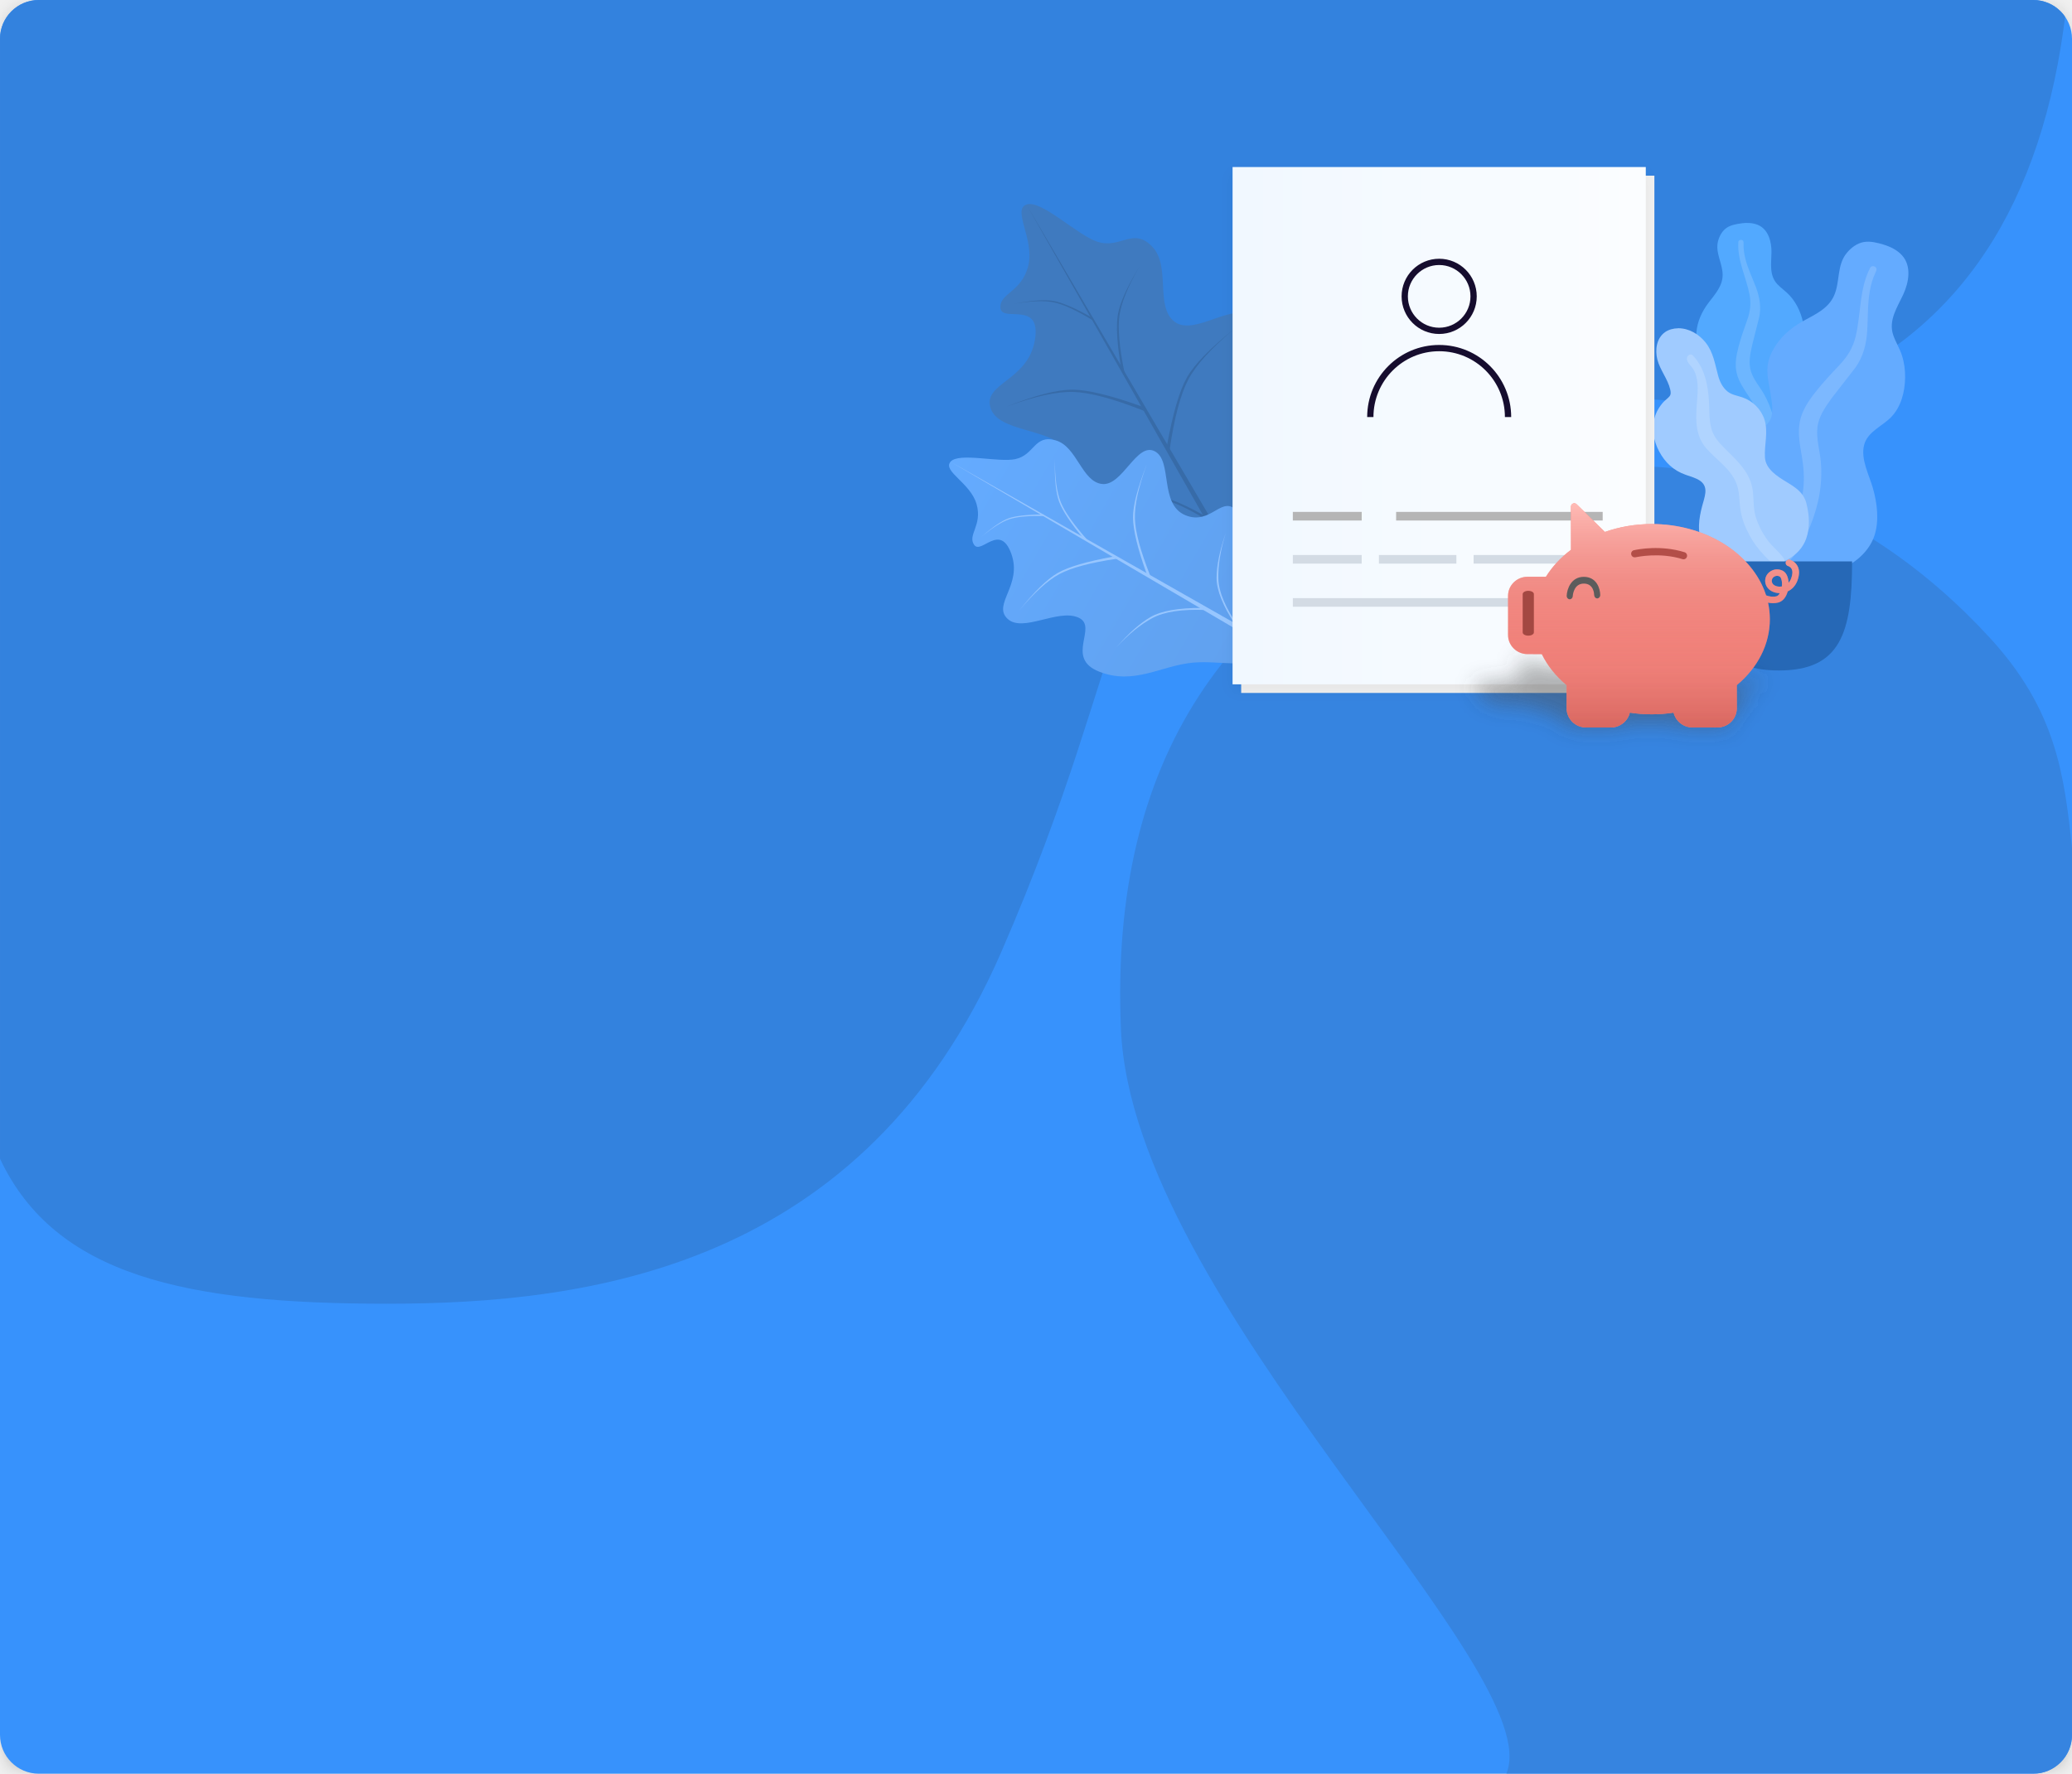
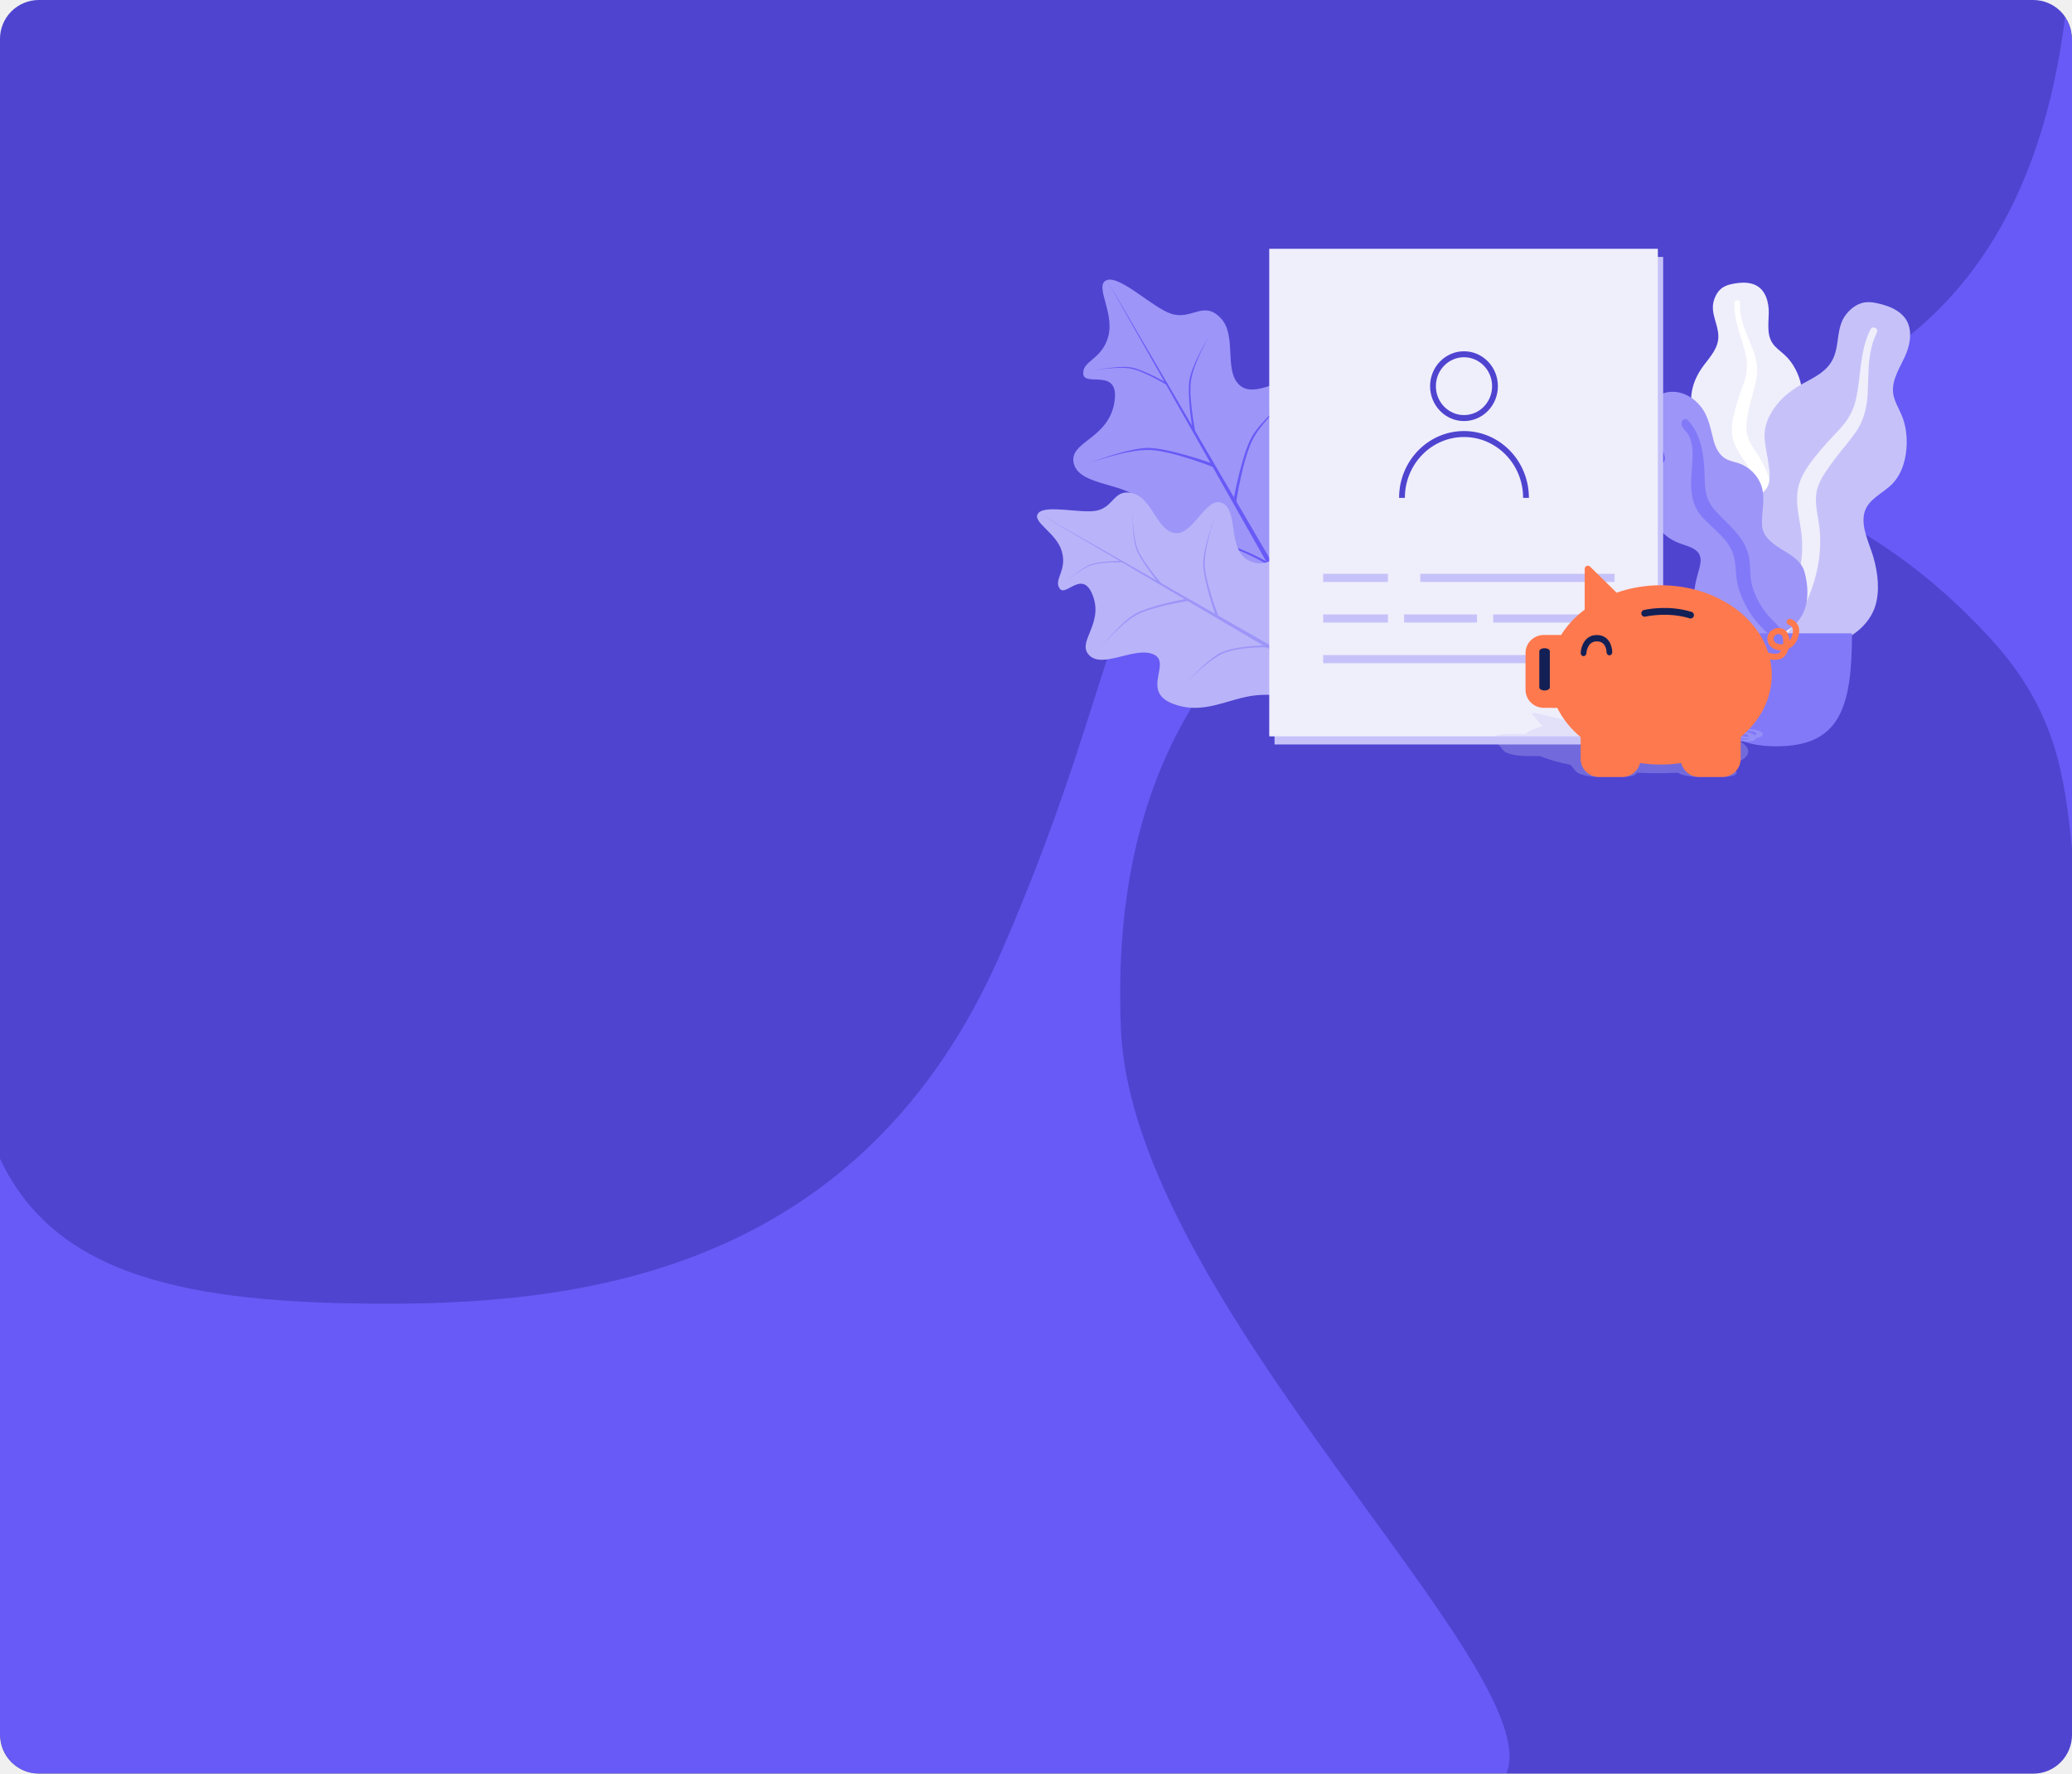
- <svg xmlns="http://www.w3.org/2000/svg" xmlns:xlink="http://www.w3.org/1999/xlink" width="320" height="274">
+ <svg xmlns="http://www.w3.org/2000/svg" width="320" height="274" viewBox="0 0 320 274" fill="none">
+   <mask id="mask0" mask-type="alpha" maskUnits="userSpaceOnUse" x="0" y="0" width="320" height="274">
+     <path d="M6 0H314C315.591 0 317.117 0.632 318.243 1.757C319.368 2.883 320 4.409 320 6V268C320 269.591 319.368 271.117 318.243 272.243C317.117 273.368 315.591 274 314 274H6C4.409 274 2.883 273.368 1.757 272.243C0.632 271.117 0 269.591 0 268L0 6C0 4.409 0.632 2.883 1.757 1.757C2.883 0.632 4.409 0 6 0V0Z" fill="white" />
+   </mask>
+   <g mask="url(#mask0)">
+     <g filter="url(#filter0_dd)">
+       <path d="M6 0H314C315.591 0 317.117 0.632 318.243 1.757C319.368 2.883 320 4.409 320 6V268C320 269.591 319.368 271.117 318.243 272.243C317.117 273.368 315.591 274 314 274H6C4.409 274 2.883 273.368 1.757 272.243C0.632 271.117 0 269.591 0 268L0 6C0 4.409 0.632 2.883 1.757 1.757C2.883 0.632 4.409 0 6 0V0Z" fill="black" />
+     </g>
+     <path d="M6 0H314C315.591 0 317.117 0.632 318.243 1.757C319.368 2.883 320 4.409 320 6V268C320 269.591 319.368 271.117 318.243 272.243C317.117 273.368 315.591 274 314 274H6C4.409 274 2.883 273.368 1.757 272.243C0.632 271.117 0 269.591 0 268L0 6C0 4.409 0.632 2.883 1.757 1.757C2.883 0.632 4.409 0 6 0V0Z" fill="#675AF6" />
+     <path d="M290.132 55.267C309.456 42.832 319.412 20.076 320 -13H0V179C8.533 197.133 28.8 201.4 59.733 201.4C90.666 201.4 133.333 196.067 154.666 147C175.999 97.933 168.664 85.347 197.333 65.933C226.002 46.519 261.147 73.918 290.133 55.266L290.132 55.267Z" fill="#4F44D0" />
+     <path d="M307.373 98.598C317.551 109.698 318.813 119.738 320 131C320.715 137.795 320.715 185.46 320 274H232.64C239.334 258.05 174.903 200.994 173.118 159C171.333 117.006 189.826 91.045 224.286 77.454C258.746 63.863 287.986 77.454 307.374 98.598H307.373Z" fill="#4F44D0" />
+   </g>
+   <path d="M268.445 43.719C269.302 43.614 270.217 43.651 271.015 43.991C272.711 44.715 273.193 46.729 273.169 48.366C273.144 50.128 272.772 52.052 274.104 53.471C274.717 54.124 275.479 54.624 276.08 55.288C276.723 55.998 277.227 56.811 277.6 57.684C278.286 59.287 278.622 61.172 277.995 62.853C277.443 64.334 276.055 65.67 276.355 67.353C276.668 69.109 278.429 70.452 279.53 71.76C280.776 73.24 281.923 75.132 282.112 77.073C282.292 78.934 281.487 80.815 280.251 82.221C277.781 85.031 274.068 86.409 270.325 86.4C268.736 86.397 266.936 86.325 265.565 85.466C265.141 85.201 264.917 84.903 264.665 84.489C264.439 84.118 264.141 83.876 263.795 83.614C263.036 83.037 262.488 82.259 262.139 81.389C260.78 78.008 261.866 73.826 263.767 70.825C264.218 70.114 264.587 69.429 264.368 68.581C264.139 67.697 263.578 66.898 263.081 66.138C262.591 65.386 262.031 64.669 261.647 63.856C261.246 63.005 261.132 62.113 261.203 61.181C261.337 59.431 262.088 57.815 263.153 56.407C264.177 55.051 265.381 53.754 265.384 51.977C265.387 50.094 264.134 48.419 264.668 46.505C264.889 45.712 265.332 44.898 266.047 44.423C266.733 43.967 267.638 43.818 268.445 43.719Z" fill="#EFEEFB" />
+   <path d="M267.884 46.73C267.9 46.477 268.198 46.325 268.433 46.391C268.742 46.478 268.736 46.769 268.728 47.028C268.703 47.823 268.818 48.596 269.008 49.368C269.403 50.972 270.134 52.451 270.712 53.992C271.291 55.532 271.562 57.122 271.223 58.752C270.903 60.288 270.401 61.785 270.073 63.324C269.785 64.68 269.478 66.109 269.917 67.462C270.34 68.764 271.275 69.824 271.948 71.001C273.341 73.436 273.959 76.138 274.041 78.918C274.08 80.209 274.045 81.512 273.747 82.779C273.576 83.508 273.345 84.493 272.724 84.996C272.437 85.229 271.947 85.309 271.706 84.965C271.479 84.643 271.678 84.144 271.75 83.8C272.061 82.312 272.124 80.792 272.049 79.281C271.977 77.818 271.805 76.357 271.347 74.96C270.922 73.663 270.276 72.498 269.516 71.364C268.742 70.208 267.936 69.049 267.616 67.679C267.291 66.288 267.555 64.872 267.909 63.508C268.282 62.064 268.771 60.662 269.277 59.258C269.77 57.889 269.945 56.594 269.673 55.162C269.135 52.333 267.696 49.677 267.884 46.73Z" fill="white" />
+   <path d="M291.078 47.153C292.139 47.477 293.193 47.999 293.95 48.819C295.558 50.562 295.065 53.195 294.177 55.119C293.221 57.19 291.773 59.271 292.589 61.647C292.964 62.739 293.595 63.728 293.951 64.828C294.332 66.004 294.496 67.229 294.475 68.456C294.436 70.71 293.84 73.116 292.22 74.776C290.795 76.239 288.464 77.093 287.931 79.24C287.374 81.481 288.734 83.99 289.338 86.112C290.021 88.515 290.372 91.352 289.573 93.746C288.806 96.041 286.872 97.845 284.683 98.862C280.309 100.893 275.23 100.58 270.844 98.612C268.982 97.777 266.91 96.75 265.752 95.017C265.395 94.482 265.289 94.013 265.211 93.391C265.141 92.834 264.918 92.393 264.651 91.901C264.064 90.822 263.83 89.616 263.877 88.404C264.061 83.696 267.533 79.318 271.341 76.762C272.244 76.157 273.036 75.54 273.225 74.423C273.422 73.257 273.184 72.02 273.001 70.861C272.821 69.715 272.541 68.574 272.519 67.412C272.495 66.195 272.831 65.081 273.404 64.016C274.481 62.016 276.212 60.499 278.2 59.391C280.115 58.323 282.209 57.418 283.146 55.318C284.14 53.093 283.552 50.457 285.184 48.472C285.86 47.65 286.808 46.92 287.896 46.732C288.94 46.551 290.08 46.848 291.078 47.153Z" fill="#C6C2F9" />
+   <path d="M288.91 50.833C289.061 50.542 289.489 50.52 289.729 50.721C290.045 50.987 289.887 51.328 289.743 51.63C289.299 52.559 289.03 53.535 288.851 54.549C288.477 56.657 288.561 58.793 288.435 60.923C288.309 63.052 287.798 65.078 286.552 66.829C285.378 68.48 284.011 69.988 282.827 71.637C281.783 73.091 280.679 74.623 280.488 76.456C280.304 78.22 280.845 79.968 281.019 81.716C281.379 85.334 280.694 88.86 279.343 92.196C278.715 93.745 277.996 95.27 276.988 96.613C276.407 97.386 275.625 98.431 274.636 98.7C274.18 98.824 273.565 98.661 273.462 98.126C273.365 97.625 273.857 97.139 274.12 96.77C275.259 95.172 276.125 93.404 276.824 91.576C277.502 89.805 278.062 87.985 278.254 86.089C278.433 84.329 278.284 82.609 277.987 80.865C277.683 79.088 277.345 77.292 277.684 75.501C278.029 73.682 279.075 72.145 280.199 70.715C281.388 69.202 282.691 67.799 284.014 66.403C285.303 65.042 286.182 63.601 286.61 61.761C287.455 58.127 287.156 54.224 288.91 50.833Z" fill="#EFEEFB" />
+   <path d="M258.276 60.52C260.04 60.52 261.591 61.46 262.66 62.794C263.911 64.356 264.164 66.263 264.672 68.125C264.925 69.051 265.36 69.971 266.122 70.6C266.815 71.173 267.695 71.287 268.524 71.567C270.182 72.126 271.521 73.472 272.05 75.115C272.695 77.119 272.012 79.14 272.129 81.171C272.237 83.035 274.066 84.199 275.538 85.093C276.989 85.975 278.296 86.8 278.733 88.517C279.197 90.339 279.352 92.372 278.71 94.171C277.641 97.168 274.514 98.487 271.492 98.692C268.749 98.877 265.3 98.586 263.24 96.584C262.008 95.386 261.561 93.711 261.617 92.044C261.651 91.008 261.855 89.981 262.119 88.98C262.306 88.27 262.559 87.563 262.631 86.83C262.823 84.878 261.029 84.503 259.502 83.968C257.561 83.287 256.203 82.001 255.258 80.209C254.378 78.54 254.009 76.667 254.537 74.831C254.806 73.892 255.294 73.042 255.957 72.318C256.249 71.999 256.66 71.734 256.923 71.399C257.169 71.086 257.115 70.681 257.03 70.315C256.639 68.624 255.419 67.224 254.983 65.536C254.589 64.012 254.822 62.116 256.207 61.133C256.806 60.708 257.544 60.524 258.276 60.52Z" fill="#9D95F8" />
+   <path d="M260.683 64.925C262.553 66.928 263.061 69.645 263.21 72.279C263.294 73.756 263.207 75.313 263.638 76.746C264.008 77.972 264.873 78.909 265.766 79.795C267.562 81.578 269.565 83.39 270.09 85.971C270.398 87.485 270.19 89.049 270.616 90.547C271.004 91.909 271.686 93.246 272.515 94.396C273.183 95.321 274.053 96.03 274.783 96.893C275.006 97.156 275.325 97.544 275.233 97.916C275.125 98.352 274.573 98.49 274.182 98.421C273.269 98.262 272.501 97.385 271.904 96.748C271.031 95.817 270.29 94.815 269.687 93.691C269.018 92.443 268.479 91.118 268.249 89.718C268.01 88.266 268.129 86.751 267.583 85.357C266.665 83.011 264.439 81.627 262.829 79.799C260.823 77.52 261.122 74.685 261.328 71.882C261.441 70.342 261.553 68.603 260.779 67.197C260.483 66.66 259.825 66.16 259.698 65.55C259.581 64.991 260.216 64.426 260.683 64.925Z" fill="#8279F8" />
+   <path d="M262.672 97.836C262.672 109.289 264.531 115.29 274.346 115.29C284.161 115.29 286.02 109.289 286.02 97.836H262.672Z" fill="#8279F8" />
+   <path d="M204.315 99.455C207.411 92.567 210.264 79.709 209.529 75.558C208.794 71.406 204.365 75.43 201.394 71.529C198.423 67.628 204.253 62.283 202.365 59.308C200.478 56.333 194.528 61.779 191.67 59.678C188.812 57.578 191.187 51.902 188.509 49.123C185.83 46.345 184.104 49.513 180.854 48.459C178.04 47.547 173.013 42.539 170.959 43.266C168.904 43.992 172.118 48.175 171.185 51.878C170.251 55.581 167.122 55.676 167.302 57.772C167.482 59.867 173.097 56.596 172.081 62.288C171.065 67.98 164.856 68.24 165.869 71.718C166.881 75.196 174.275 74.519 176.556 77.656C178.837 80.793 170.938 82.469 174.983 87.565C179.027 92.662 184.766 91.975 189.764 94.299C194.124 96.327 196.919 99.776 202.753 100.36C203.125 100.397 204.157 99.806 204.315 99.455Z" fill="#9D95F8" />
+   <path d="M205.931 77.653C205.931 77.653 202.445 80.896 200.812 83.958C199.18 87.02 199.727 92.932 199.727 92.932L199.367 92.306C199.367 92.306 199.06 86.375 200.632 83.645C202.204 80.915 205.931 77.653 205.931 77.653Z" fill="#675AF6" />
+   <path d="M179.579 85.416C179.579 85.416 184.12 84.006 187.578 84.118C191.035 84.229 196.175 87.48 196.175 87.48L195.815 86.854C195.815 86.854 190.539 83.803 187.398 83.805C184.257 83.807 179.579 85.416 179.579 85.416Z" fill="#675AF6" />
+   <path d="M199.924 60.69C199.924 60.69 195.188 64.657 193.555 67.719C191.923 70.781 190.908 77.598 190.908 77.598L190.548 76.972C190.548 76.972 191.803 70.136 193.375 67.406C194.947 64.676 199.924 60.69 199.924 60.69Z" fill="#675AF6" />
+   <path d="M168.262 71.53C168.262 71.53 174.052 69.397 177.51 69.508C180.967 69.62 187.356 72.146 187.356 72.146L186.996 71.52C186.996 71.52 180.471 69.193 177.33 69.195C174.189 69.197 168.262 71.53 168.262 71.53Z" fill="#675AF6" />
+   <path d="M186.754 51.89C186.754 51.89 184.318 56.094 183.933 58.793C183.547 61.492 184.624 66.796 184.624 66.796L184.191 66.431C184.191 66.431 183.286 61.049 183.716 58.611C184.146 56.172 186.754 51.89 186.754 51.89Z" fill="#675AF6" />
+   <path d="M169.051 57.202C169.051 57.202 172.737 56.538 174.792 56.97C176.847 57.403 180.4 59.589 180.4 59.589L180.251 59.177C180.251 59.177 176.595 57.095 174.717 56.764C172.839 56.433 169.051 57.202 169.051 57.202Z" fill="#675AF6" />
+   <path d="M170.951 43.268L210.284 110.565L209.347 111.108L170.951 43.268Z" fill="#675AF6" />
+   <path d="M206.406 105.096C205.8 99.009 202.616 88.836 200.427 86.224C198.238 83.612 196.755 88.233 193.099 86.705C189.443 85.177 191.375 79.062 188.853 77.743C186.33 76.424 184.354 82.66 181.504 82.348C178.653 82.037 178.03 77.093 175.032 76.234C172.034 75.374 172.101 78.296 169.398 78.878C167.057 79.382 161.514 77.914 160.366 79.258C159.219 80.602 163.159 82.229 163.997 85.204C164.836 88.179 162.68 89.518 163.651 90.913C164.623 92.309 167.24 87.734 168.823 92.138C170.406 96.541 166.157 99.246 168.27 101.273C170.382 103.3 175.292 99.821 178.157 101.093C181.021 102.366 176.159 106.75 181.049 108.68C185.939 110.609 189.686 107.796 194.127 107.395C198.001 107.045 201.351 108.327 205.676 106.366C205.952 106.24 206.437 105.407 206.406 105.096Z" fill="#B9B3F9" />
+   <path d="M198.747 89.152C198.747 89.152 197.61 92.843 197.7 95.652C197.79 98.462 200.558 102.385 200.558 102.385L200.053 102.092C200.053 102.092 197.447 98.059 197.448 95.506C197.449 92.953 198.747 89.152 198.747 89.152Z" fill="#9D95F8" />
+   <path d="M183.402 105.302C183.402 105.302 186.018 102.469 188.487 101.142C190.956 99.815 195.869 100.006 195.869 100.006L195.365 99.713C195.365 99.713 190.436 99.718 188.234 100.996C186.033 102.273 183.402 105.302 183.402 105.302Z" fill="#9D95F8" />
+   <path d="M187.696 79.701C187.696 79.701 185.975 84.406 186.065 87.216C186.155 90.026 188.193 95.218 188.193 95.218L187.688 94.926C187.688 94.926 185.811 89.623 185.813 87.07C185.814 84.517 187.696 79.701 187.696 79.701Z" fill="#9D95F8" />
+   <path d="M169.869 100.166C169.869 100.166 173.069 96.317 175.538 94.991C178.007 93.664 183.504 92.839 183.504 92.839L183 92.547C183 92.547 177.487 93.567 175.285 94.844C173.084 96.122 169.869 100.166 169.869 100.166Z" fill="#9D95F8" />
+   <path d="M174.915 78.883C174.915 78.883 174.902 82.82 175.72 84.869C176.538 86.918 179.432 90.199 179.432 90.199L178.981 90.119C178.981 90.119 176.176 86.713 175.495 84.829C174.813 82.945 174.915 78.883 174.915 78.883Z" fill="#9D95F8" />
+   <path d="M164.646 89.8C164.646 89.8 166.962 87.837 168.577 87.305C170.192 86.773 173.565 86.862 173.565 86.862L173.294 86.634C173.294 86.634 169.892 86.66 168.442 87.191C166.992 87.722 164.646 89.8 164.646 89.8Z" fill="#9D95F8" />
+   <path d="M160.359 79.259L215.069 110.457L214.631 111.218L160.359 79.259Z" fill="#9D95F8" />
+   <path fill-rule="evenodd" clip-rule="evenodd" d="M196.84 39.69H256.857V115.003H196.84V39.69Z" fill="#C6C2F9" />
+   <rect x="196.023" y="38.435" width="60.017" height="75.314" fill="#EFEEFB" />
+   <rect x="204.348" y="101.196" width="42.512" height="1.255" fill="#C6C2F9" />
+   <path fill-rule="evenodd" clip-rule="evenodd" d="M230.605 94.92H246.86V96.175H230.605V94.92Z" fill="#C6C2F9" />
+   <rect x="216.852" y="94.92" width="11.253" height="1.255" fill="#C6C2F9" />
+   <rect x="204.348" y="94.92" width="10.003" height="1.255" fill="#C6C2F9" />
+   <rect x="219.348" y="88.644" width="30.009" height="1.255" fill="#C6C2F9" />
+   <rect x="204.348" y="88.644" width="10.003" height="1.255" fill="#C6C2F9" />
+   <path d="M226.099 66.588C231.546 66.588 235.978 71.06 236.12 76.633L236.123 76.908H235.229C235.229 71.718 231.141 67.51 226.099 67.51C221.142 67.51 217.108 71.577 216.972 76.645L216.969 76.908H216.074C216.074 71.208 220.563 66.588 226.099 66.588Z" fill="#4F44D0" />
+   <path fill-rule="evenodd" clip-rule="evenodd" d="M220.863 59.655C220.863 56.678 223.207 54.265 226.099 54.265C228.99 54.265 231.335 56.678 231.335 59.655C231.335 62.633 228.99 65.046 226.099 65.046C223.207 65.046 220.863 62.633 220.863 59.655ZM230.44 59.655C230.44 57.188 228.497 55.188 226.099 55.188C223.701 55.188 221.757 57.188 221.757 59.655C221.757 62.122 223.701 64.122 226.099 64.122C228.497 64.122 230.44 62.122 230.44 59.655Z" fill="#4F44D0" />
+   <path opacity="0.3" fill-rule="evenodd" clip-rule="evenodd" d="M270.368 112.633C270.492 112.644 271.169 112.704 271.69 112.903C272.139 113.075 272.315 113.29 272.226 113.545C272.13 113.792 271.72 113.945 271.208 114.026C271.196 114.287 270.844 114.468 270.234 114.518C269.995 114.537 269.753 114.545 269.513 114.545C269.259 114.545 269.011 114.535 268.769 114.521C269.134 114.758 269.434 115.002 269.641 115.25C270.554 116.343 269.714 117.375 267.272 118.159L268.128 119.184C268.515 119.647 267.56 120.025 266.002 120.025H262.396C261.077 120.025 259.706 119.744 259.102 119.372C257.078 119.469 254.93 119.469 252.749 119.372C252.772 119.744 251.87 120.025 250.547 120.025H246.941C245.383 120.025 243.796 119.647 243.409 119.184L242.553 118.159C240.652 117.761 239.062 117.303 237.811 116.794L236.5 116.791H235.733C234.174 116.791 232.588 116.413 232.2 115.949L230.758 114.223C230.371 113.759 231.326 113.381 232.884 113.381H235.555C236.102 112.929 237.01 112.528 238.202 112.193L236.606 110.282C236.558 110.225 236.634 110.173 236.793 110.151C236.953 110.13 237.169 110.141 237.342 110.183L242.467 111.404C244.398 111.178 246.602 111.056 248.98 111.056C256.619 111.056 264.132 112.283 267.76 113.973C267.923 114.049 268.078 114.125 268.224 114.202C268.68 114.249 269.26 114.283 269.763 114.242C269.938 114.227 270.069 114.177 270.117 114.103C269.331 114.103 268.548 113.999 268.058 113.836C267.977 113.809 267.902 113.782 267.839 113.752C267.389 113.541 267.384 113.323 267.831 113.18C268.251 113.046 268.957 113.019 269.633 113.104C269.655 113.107 269.676 113.11 269.698 113.113C269.729 113.116 269.759 113.12 269.788 113.124C270.389 113.217 270.804 113.427 271.023 113.644C271.13 113.594 271.211 113.53 271.242 113.447C271.304 113.274 271.209 113.132 270.956 113.036C270.703 112.939 270.352 112.909 270.347 112.909C270.265 112.903 270.188 112.89 270.123 112.876C269.965 112.842 269.854 112.789 269.856 112.735C269.859 112.658 270.08 112.612 270.355 112.632C270.359 112.633 270.363 112.633 270.368 112.633ZM269.104 113.34C268.903 113.34 268.731 113.364 268.626 113.398C268.547 113.424 268.393 113.492 268.558 113.604C268.579 113.618 268.607 113.634 268.645 113.651C268.858 113.751 269.374 113.818 269.892 113.818C269.9 113.817 269.909 113.817 269.919 113.817C269.985 113.816 270.078 113.814 270.186 113.808C270.081 113.591 269.757 113.41 269.499 113.37C269.366 113.348 269.239 113.34 269.119 113.34H269.104Z" fill="#C6C2F9" />
+   <path fill-rule="evenodd" clip-rule="evenodd" d="M276.544 95.62C276.658 95.656 277.285 95.852 277.639 96.511C277.946 97.076 277.942 97.787 277.639 98.631C277.337 99.446 276.8 99.95 276.22 100.218C275.99 101.08 275.486 101.678 274.834 101.843C274.58 101.904 274.331 101.933 274.091 101.933C273.837 101.933 273.597 101.9 273.367 101.853C273.535 102.635 273.631 103.44 273.631 104.26C273.631 107.868 271.928 111.274 268.831 113.864V117.246C268.831 118.777 267.56 120.026 266.002 120.026H262.396C261.077 120.026 259.941 119.098 259.648 117.868C257.543 118.189 255.395 118.189 253.295 117.868C253.007 119.098 251.87 120.026 250.547 120.026H246.941C245.383 120.026 244.112 118.777 244.112 117.246V113.864C242.544 112.55 241.336 111.038 240.511 109.356C240.511 109.356 239.216 109.347 239.202 109.347H238.435C236.876 109.347 235.605 108.099 235.605 106.568V100.868C235.605 99.337 236.876 98.089 238.435 98.089H241.105C242.031 96.596 243.273 95.272 244.745 94.165V87.858C244.745 87.669 244.865 87.495 245.042 87.424C245.22 87.354 245.426 87.392 245.565 87.528L249.67 91.56C251.789 90.816 254.095 90.411 256.474 90.411C264.112 90.411 270.6 94.462 272.816 100.044C272.916 100.294 273.007 100.543 273.089 100.798C273.506 100.953 274.057 101.066 274.595 100.929C274.782 100.882 274.954 100.717 275.064 100.473C274.278 100.473 273.583 100.129 273.228 99.592C273.17 99.502 273.118 99.413 273.079 99.314C272.806 98.617 272.983 97.896 273.549 97.425C274.081 96.982 274.81 96.893 275.414 97.175C275.434 97.185 275.453 97.194 275.473 97.202C275.501 97.215 275.528 97.227 275.554 97.241C276.076 97.547 276.316 98.24 276.354 98.956C276.503 98.791 276.637 98.579 276.738 98.306C276.944 97.736 276.968 97.265 276.795 96.949C276.623 96.629 276.297 96.53 276.292 96.53C276.215 96.511 276.148 96.469 276.095 96.421C275.966 96.308 275.899 96.134 275.947 95.955C276.014 95.701 276.273 95.55 276.532 95.616C276.535 95.617 276.539 95.618 276.544 95.62ZM274.688 97.952C274.487 97.952 274.295 98.032 274.161 98.145C274.06 98.23 273.849 98.456 273.921 98.823C273.93 98.87 273.945 98.922 273.969 98.979C274.098 99.308 274.559 99.53 275.077 99.53C275.085 99.529 275.094 99.529 275.104 99.528C275.171 99.524 275.266 99.517 275.379 99.497C275.455 98.781 275.283 98.183 275.057 98.051C274.942 97.98 274.822 97.952 274.703 97.952H274.688Z" fill="#FE794D" />
+   <path fill-rule="evenodd" clip-rule="evenodd" d="M246.611 98.099C244.746 98.099 244.166 99.893 244.122 100.845C244.108 101.116 244.294 101.347 244.538 101.362C244.547 101.362 244.556 101.362 244.565 101.362C244.799 101.362 244.994 101.16 245.007 100.894C245.007 100.889 245.007 100.874 245.012 100.854C245.034 100.583 245.22 99.08 246.615 99.08C248.054 99.08 248.107 100.573 248.112 100.746C248.112 100.751 248.116 100.756 248.116 100.761C248.125 101.027 248.316 101.239 248.555 101.239C248.798 101.239 248.998 101.017 248.998 100.746C248.989 99.829 248.493 98.099 246.611 98.099Z" fill="#132056" />
+   <path fill-rule="evenodd" clip-rule="evenodd" d="M238.543 100.136C238.096 100.136 237.73 100.346 237.73 100.602V106.197C237.73 106.453 238.096 106.663 238.543 106.663C238.99 106.663 239.356 106.453 239.356 106.197V100.602C239.356 100.346 238.998 100.136 238.543 100.136Z" fill="#132056" />
+   <path fill-rule="evenodd" clip-rule="evenodd" d="M254.104 95.257C254.464 95.179 257.707 94.508 260.955 95.527C261.006 95.543 261.057 95.548 261.102 95.548C261.32 95.548 261.518 95.402 261.589 95.179C261.671 94.903 261.523 94.612 261.255 94.529C257.829 93.453 254.515 94.092 253.886 94.233C253.612 94.295 253.439 94.57 253.495 94.851C253.556 95.142 253.83 95.319 254.104 95.257Z" fill="#132056" />
  <defs>
-     <path id="A" d="M6 0h308a6 6 0 0 1 6 6v262a6 6 0 0 1-6 6H6a6 6 0 0 1-6-6V6a6 6 0 0 1 6-6z" />
-     <filter id="B" width="102.5%" height="103.6%" x="-1.2%" y="-1.5%">
-       <feOffset dy="2" in="SourceAlpha" />
+     <filter id="filter0_dd" x="-2" y="-2" width="324" height="280" filterUnits="userSpaceOnUse" color-interpolation-filters="sRGB">
+       <feFlood flood-opacity="0" result="BackgroundImageFix" />
+       <feColorMatrix in="SourceAlpha" type="matrix" values="0 0 0 0 0 0 0 0 0 0 0 0 0 0 0 0 0 0 127 0" />
+       <feOffset dy="2" />
      <feGaussianBlur stdDeviation="1" />
-       <feColorMatrix result="C" values="0 0 0 0 0 0 0 0 0 0 0 0 0 0 0 0 0 0 0.048 0" />
-       <feOffset in="SourceAlpha" />
+       <feColorMatrix type="matrix" values="0 0 0 0 0 0 0 0 0 0 0 0 0 0 0 0 0 0 0.048 0" />
+       <feBlend mode="normal" in2="BackgroundImageFix" result="effect1_dropShadow" />
+       <feColorMatrix in="SourceAlpha" type="matrix" values="0 0 0 0 0 0 0 0 0 0 0 0 0 0 0 0 0 0 127 0" />
+       <feOffset />
      <feGaussianBlur stdDeviation="1" />
-       <feColorMatrix result="F" values="0 0 0 0 0 0 0 0 0 0 0 0 0 0 0 0 0 0 0.12 0" />
-       <feMerge>
-         <feMergeNode in="C" />
-         <feMergeNode in="F" />
-       </feMerge>
+       <feColorMatrix type="matrix" values="0 0 0 0 0 0 0 0 0 0 0 0 0 0 0 0 0 0 0.12 0" />
+       <feBlend mode="normal" in2="effect1_dropShadow" result="effect2_dropShadow" />
+       <feBlend mode="normal" in="SourceGraphic" in2="effect2_dropShadow" result="shape" />
    </filter>
-     <linearGradient id="C" x1="50%" x2="50%" y1="0%" y2="100%">
-       <stop offset="0%" stop-color="#64abff" />
-       <stop offset="100%" stop-color="#60a0ed" />
-     </linearGradient>
-     <linearGradient id="D" x1="0%" x2="98.049%" y1="50%" y2="50%">
-       <stop offset="2.752%" stop-color="#f1f8ff" />
-       <stop offset="100%" stop-color="#fbfdff" />
-     </linearGradient>
-     <path id="E" d="M0 0h63.817v79.91H0z" />
-     <filter id="F" width="111%" height="108.8%" x="-5.5%" y="-3.1%">
-       <feOffset dy="1" in="SourceAlpha" />
-       <feGaussianBlur stdDeviation="1" />
-       <feColorMatrix values="0 0 0 0 0 0 0 0 0 0 0 0 0 0 0 0 0 0 0.044 0" />
-     </filter>
-     <filter id="G" width="120.9%" height="188.3%" x="-10.5%" y="-44.2%">
-       <feGaussianBlur in="SourceGraphic" stdDeviation="1.544" />
-     </filter>
-     <linearGradient id="H" x1="50%" x2="50%" y1="50%" y2="100%">
-       <stop offset="0%" stop-color="#ee817a" stop-opacity="0" />
-       <stop offset="100%" stop-color="#d86760" />
-     </linearGradient>
-     <linearGradient id="I" x1="50%" x2="50%" y1="0%" y2="73.495%">
-       <stop offset="0%" stop-color="#ffbbb6" />
-       <stop offset="100%" stop-color="#d86760" stop-opacity="0" />
-     </linearGradient>
-     <path id="J" d="M87.405 62.274c-.393-.73-1.1-.925-1.178-.95a.51.51 0 0 0-.622.36c-.05.2.02.375.158.495a.5.5 0 0 0 .209.115c.005 0 .352.105.535.445s.158.835-.06 1.44a2.1 2.1 0 0 1-.408.69c-.04-.76-.296-1.494-.85-1.82-.046-.025-.097-.045-.148-.07a1.87 1.87 0 0 0-1.983.265 1.71 1.71 0 0 0-.5 2.004c.04.105.097.2.158.295.377.57 1.117.935 1.953.935-.117.26-.3.435-.5.485-.57.145-1.157.025-1.6-.14l-.29-.8C79.92 60.1 73.022 55.802 64.9 55.802c-2.53 0-4.98.43-7.235 1.22L53.3 52.743a.52.52 0 0 0-.556-.11.5.5 0 0 0-.316.46v6.692c-1.565 1.175-2.886 2.58-3.87 4.163h-2.84c-1.657 0-3.008 1.324-3.008 2.95v6.048c0 1.624 1.35 2.95 3.008 2.95h.816l1.392.01c.877 1.784 2.162 3.39 3.83 4.783v3.59c0 1.624 1.35 2.95 3.008 2.95h3.834c1.407 0 2.616-.985 2.922-2.29a22.51 22.51 0 0 0 6.756 0 3.02 3.02 0 0 0 2.922 2.289h3.834c1.657 0 3.008-1.324 3.008-2.95v-3.59c3.294-2.75 5.104-6.362 5.104-10.19a12.14 12.14 0 0 0-.28-2.554 3.82 3.82 0 0 0 .77.085 3.38 3.38 0 0 0 .79-.095c.693-.175 1.23-.8 1.474-1.724.617-.285 1.188-.82 1.51-1.684.32-.895.326-1.65 0-2.25zm-3.697 1.734a.89.89 0 0 1 .561-.205c.143 0 .27.03.393.105.24.14.423.775.342 1.534-.138.025-.25.03-.32.035-.55 0-1.04-.235-1.178-.585a.85.85 0 0 1-.051-.165c-.076-.4.148-.63.255-.72z" />
  </defs>
-   <g fill="none" fill-rule="evenodd">
-     <mask id="K" fill="#fff">
-       <use xlink:href="#A" />
-     </mask>
-     <use fill="#000" filter="url(#B)" xlink:href="#A" />
-     <use fill="#3792fc" xlink:href="#A" />
-     <g fill-rule="nonzero">
-       <path fill="#3382de" d="M29.868 55.267C10.544 42.832.588 20.076 0-13h320v192c-8.533 18.133-28.8 22.4-59.733 22.4s-73.6-5.333-94.933-54.4-13.998-61.653-42.667-81.067-63.814 7.985-92.8-10.667z" mask="url(#K)" transform="matrix(-1 0 0 1 320.001 0)" />
-       <path fill="#3684e0" d="M307.373 98.598c10.178 11.1 11.44 21.14 12.627 32.402.715 6.795.715 54.46 0 143h-87.36c6.694-15.95-57.737-73.006-59.522-115s16.708-67.955 51.168-81.546 63.7 0 83.088 21.144z" mask="url(#K)" />
-     </g>
-     <g transform="translate(137.266 19.8)">
-       <g fill-rule="nonzero">
-         <path fill="#52a9ff" d="M131.736 14.686c.83-.102 1.717-.066 2.5.263 1.643.7 2.1 2.643 2.087 4.223-.024 1.7-.385 3.558.906 4.93.593.63 1.33 1.112 1.914 1.754.623.686 1.11 1.47 1.473 2.312.664 1.547 1 3.367.383 5-.535 1.43-1.88 2.72-1.59 4.344.303 1.695 2.01 2.99 3.076 4.254 1.207 1.43 2.32 3.255 2.5 5.13.175 1.796-.605 3.612-1.803 4.97-2.393 2.712-5.99 4.042-9.616 4.034-1.54-.004-3.283-.073-4.612-.902-.41-.256-.627-.544-.87-.943-.22-.358-.508-.59-.843-.845-.735-.557-1.266-1.307-1.605-2.147-1.316-3.263-.264-7.3 1.578-10.198.436-.687.794-1.347.582-2.165-.22-.854-.765-1.625-1.246-2.36-.475-.726-1.018-1.418-1.39-2.203-.39-.822-.5-1.683-.43-2.582.13-1.7.857-3.25 1.888-4.608.993-1.31 2.16-2.56 2.16-4.276.003-1.818-1.2-3.435-.693-5.283.214-.765.644-1.55 1.336-2.01.664-.44 1.54-.584 2.323-.68z" />
-         <path fill="#6db6ff" d="M131.194 17.592c.016-.244.305-.39.532-.327.3.084.294.364.286.614-.024.768.087 1.514.27 2.26.383 1.55 1.09 2.976 1.65 4.464s.823 3.022.495 4.595l-1.114 4.413c-.28 1.31-.577 2.69-.15 3.995.4 1.257 1.315 2.28 1.967 3.416 1.35 2.35 1.948 4.96 2.028 7.643.037 1.246.004 2.504-.285 3.726-.166.704-.39 1.655-.99 2.14-.278.224-.752.302-.986-.03-.22-.31-.027-.793.043-1.125.302-1.436.362-2.904.3-4.362-.07-1.412-.236-2.822-.68-4.17-.412-1.252-1.038-2.376-1.774-3.47-.75-1.116-1.53-2.234-1.84-3.557-.315-1.343-.06-2.7.283-4.027.362-1.393.836-2.747 1.326-4.102.478-1.32.647-2.57.383-3.953-.52-2.73-1.915-5.295-1.733-8.14z" />
-         <path fill="#64abff" d="M153.67 18c1.028.313 2.05.817 2.782 1.608 1.558 1.682 1.08 4.225.22 6.08-.926 2-2.33 4.008-1.538 6.3.364 1.054.975 2.01 1.32 3.07.368 1.135.527 2.317.507 3.502-.038 2.176-.615 4.498-2.184 6.1-1.38 1.41-3.64 2.236-4.156 4.31-.54 2.163.778 4.584 1.363 6.633.662 2.32 1.002 5.058.227 7.37-.742 2.215-2.616 3.956-4.737 4.938-4.238 1.96-9.158 1.66-13.407-.24-1.804-.807-3.812-1.797-4.933-3.47-.346-.517-.45-.97-.524-1.57-.068-.538-.284-.964-.543-1.438-.57-1.042-.795-2.206-.75-3.376.178-4.545 3.542-8.77 7.23-11.238.874-.584 1.642-1.18 1.825-2.258.19-1.125-.04-2.32-.217-3.44-.175-1.106-.446-2.207-.468-3.33-.023-1.175.303-2.25.858-3.278 1.043-1.93 2.72-3.396 4.646-4.465 1.855-1.03 3.883-1.904 4.79-3.93.962-2.148.393-4.693 1.974-6.61.655-.793 1.573-1.498 2.628-1.68 1.01-.174 2.116.113 3.083.407z" />
-         <path fill="#7cb8ff" d="M151.57 21.553c.146-.28.56-.303.793-.108.306.257.153.586.013.877-.43.897-.7 1.838-.864 2.817-.362 2.035-.28 4.097-.403 6.153s-.617 4-1.824 5.7l-3.61 4.64c-1.01 1.403-2.08 2.882-2.265 4.65-.178 1.703.345 3.39.514 5.078.35 3.493-.314 6.896-1.624 10.116-.608 1.495-1.305 2.967-2.28 4.263-.562.746-1.32 1.756-2.28 2.015-.442.12-1.038-.038-1.137-.554-.094-.484.383-.953.638-1.3 1.103-1.542 1.942-3.248 2.62-5.013.657-1.71 1.2-3.467 1.385-5.297.173-1.7.03-3.36-.26-5.042-.294-1.716-.62-3.45-.293-5.178.334-1.756 1.347-3.24 2.436-4.62 1.152-1.46 2.413-2.814 3.695-4.162 1.25-1.314 2.1-2.705 2.515-4.48.82-3.508.53-7.276 2.23-10.55z" />
-         <path fill="#a0cbff" d="M121.89 30.904c1.71 0 3.212.908 4.247 2.196 1.212 1.508 1.457 3.35 1.95 5.146.245.894.666 1.782 1.404 2.4.67.553 1.524.663 2.327.933 1.606.54 2.903 1.84 3.415 3.425.625 1.934-.037 3.885.077 5.845.105 1.8 1.877 2.923 3.302 3.786 1.406.85 2.672 1.648 3.096 3.305.45 1.758.6 3.72-.022 5.458-1.035 2.892-4.065 4.166-6.993 4.363-2.657.18-5.998-.102-7.994-2.034-1.194-1.156-1.626-2.773-1.573-4.382.033-1 .23-1.992.487-2.958.18-.685.426-1.367.496-2.075.185-1.884-1.553-2.246-3.032-2.763-1.88-.657-3.196-1.9-4.11-3.63-.852-1.6-1.2-3.418-.7-5.19.26-.905.734-1.727 1.376-2.426.283-.308.68-.564.936-.887.238-.302.186-.693.104-1.046-.38-1.632-1.56-2.984-1.984-4.613-.382-1.47-.156-3.3 1.186-4.25.58-.4 1.295-.587 2.004-.592z" />
-         <path fill="#b0d4ff" d="M124.22 35.157c1.812 1.933 2.304 4.556 2.45 7.098.08 1.426-.003 2.93.415 4.312.358 1.183 1.196 2.088 2.06 2.943 1.74 1.72 3.68 3.47 4.2 5.962.3 1.462.097 2.972.5 4.417.375 1.314 1.036 2.605 1.84 3.715.647.894 1.5 1.578 2.197 2.41.216.254.525.63.436.988-.104.42-.64.553-1.018.487-.884-.154-1.63-1-2.207-1.615-.845-.9-1.564-1.866-2.148-2.95-.648-1.205-1.17-2.483-1.393-3.835-.23-1.402-.116-2.864-.645-4.21-.89-2.264-3.046-3.6-4.606-5.366-1.943-2.2-1.653-4.936-1.454-7.642.11-1.487.218-3.166-.532-4.523-.286-.518-.924-1-1.048-1.6-.113-.54.503-1.085.954-.603z" />
-         <path fill="#2668b6" d="M126.152 66.925c0 11.056 1.8 16.85 11.31 16.85s11.31-5.793 11.31-16.85h-22.62z" />
-         <path fill="#3f7abf" d="M58.228 73.825c3.4-7.59 6.54-21.766 5.72-26.347s-5.707-.15-8.997-4.458 3.143-10.192 1.052-13.477-8.657 2.71-11.82.39-.547-8.577-3.512-11.646-4.867.42-8.46-.746c-3.112-1.01-8.676-6.543-10.945-5.746s1.3 5.417.265 9.5-4.484 4.182-4.28 6.493 6.402-1.287 5.3 5-7.974 6.55-6.85 10.39 9.295 3.104 11.822 6.568-6.2 5.298-1.72 10.926 10.82 4.88 16.347 7.453c4.82 2.244 7.916 6.053 14.365 6.707.41.042 1.55-.61 1.724-.996z" />
-         <g fill="#376ba8">
-           <path d="M59.98 49.783c-2.565 2.38-4.447 4.696-5.646 6.945s-1.594 5.548-1.184 9.896l-.4-.7c-.233-4.36.228-7.545 1.383-9.55s3.104-4.205 5.846-6.6zm-29.108 8.515c3.344-1.03 6.3-1.504 8.837-1.417s5.716 1.327 9.507 3.724l-.4-.7c-3.9-2.25-6.993-3.376-9.307-3.378s-5.194.585-8.638 1.763zM53.3 31.063c-3.485 2.912-5.827 5.492-7.026 7.74s-2.17 5.88-2.908 10.9l-.4-.7c.917-5.025 1.952-8.54 3.107-10.546s3.563-4.47 7.225-7.396zm-34.97 11.9c4.264-1.562 7.67-2.3 10.217-2.214s6.176 1.062 10.886 2.927l-.4-.7c-4.8-1.72-8.372-2.58-10.687-2.582s-5.654.85-10.017 2.56zm20.402-21.628c-1.8 3.088-2.825 5.624-3.106 7.608s-.022 4.927.778 8.828l-.48-.403c-.673-3.96-.852-6.834-.538-8.626s1.43-4.26 3.346-7.407zm-19.555 5.827c2.715-.484 4.83-.566 6.344-.245s3.582 1.286 6.202 2.898l-.166-.455c-2.696-1.535-4.736-2.425-6.12-2.67s-3.47-.088-6.26.473z" />
-           <path d="M21.262 11.798L64.85 86.09l-1.035.597z" />
-         </g>
-         <path fill="url(#C)" d="M17.975 59.012C23.438 55.07 31.37 46.4 32.65 42.857s-3.94-2.415-4.503-6.767 6.33-5.873 6.192-9.022-7.167-1.604-8.444-4.51 3.088-6.234 2.252-9.586-3.583-1.675-5.63-3.947c-1.772-1.968-3.434-8.1-5.348-8.46S15.88 4.884 13.5 7.33s-4.836 1.117-5.63 2.82 5.01 1.69 1.69 5.64S1.327 17.155.563 20.3s5.26 5.94 5.63 9.4-6.49 1.205-5.63 6.963 5.6 7.8 8.444 11.842c2.472 3.525 3.1 7.448 7.356 10.517.27.196 1.333.2 1.612 0z" transform="rotate(300 57.487 32.658)" />
-         <g fill="#97c6ff">
-           <path d="M52.05 62.5c-.835 2.707-1.217 5.092-1.147 7.154s1.128 4.534 3.175 7.417l-.56-.323c-1.93-2.963-2.894-5.382-2.896-7.255s.474-4.204 1.427-6.993zM35.1 80.24c1.927-2.076 3.8-3.6 5.622-4.57s4.545-1.383 8.172-1.237l-.56-.323c-3.638-.002-6.27.464-7.892 1.4s-3.404 2.512-5.342 4.732zm4.7-28.175c-1.264 3.452-1.862 6.2-1.792 8.27s.86 5 2.37 8.812l-.56-.323c-1.4-3.894-2.088-6.777-2.1-8.65s.7-4.577 2.072-8.1zM20.098 74.562c2.357-2.82 4.446-4.717 6.267-5.687s4.76-1.755 8.817-2.354l-.56-.323c-4.068.742-6.913 1.58-8.537 2.516s-3.62 2.885-5.987 5.85zm5.55-23.42c-.005 2.9.296 5.086.902 6.6s1.98 3.463 4.12 5.874l-.5-.088c-2.074-2.503-3.364-4.446-3.87-5.83s-.723-3.566-.652-6.547zm-11.35 12c1.707-1.438 3.157-2.35 4.348-2.74s3.032-.548 5.52-.478l-.3-.252c-2.5.015-4.302.217-5.37.604s-2.47 1.343-4.198 2.866z" />
-           <path d="M9.532 51.53l60.628 34.44-.483.837z" />
-         </g>
-       </g>
-       <g transform="translate(52.926 5.351)">
-         <g transform="translate(.166 .653)">
-           <path fill="#f0f0f0" d="M1.33 1.332h63.816v79.91H1.33z" />
-           <use fill="#000" filter="url(#F)" xlink:href="#E" />
-           <use fill="url(#D)" xlink:href="#E" />
-           <path d="M9.307 66.593H54.5v1.332H9.307zm27.92-6.66H54.5v1.332H37.227zm-14.625 0h11.966v1.332H22.602zm-13.295 0h10.636v1.332H9.307z" fill="#d3dbe4" />
-           <path d="M25.26 53.274h31.9v1.332h-31.9zm-15.953 0h10.636v1.332H9.307z" fill="#b5b5b5" />
-           <g stroke="#160d2e" stroke-width=".968">
-             <path d="M42.545 38.624c0-5.885-4.762-10.655-10.636-10.655s-10.636 4.77-10.636 10.655" />
-             <ellipse cx="31.908" cy="19.978" rx="5.318" ry="5.327" />
-           </g>
-         </g>
-         <g fill-rule="nonzero">
-           <path fill="#4c4c4c" fill-opacity=".428" d="M43.687 27.07c-.578-.22-1.336-.28-1.42-.288-.293-.02-.528.027-.53.11-.003.058.115.114.284.15.07.015.152.03.238.035a2.81 2.81 0 0 1 .648.135c.268.1.37.253.304.436-.034.088-.12.156-.233.21-.233-.23-.675-.453-1.313-.55l-.166-.02c-.718-.09-1.47-.062-1.916.08-.475.15-.47.383.01.607.067.032.148.06.233.09.522.173 1.354.283 2.2.283-.05.08-.19.132-.377.147-.534.044-1.15.008-1.636-.042l-.493-.242C35.65 26.413 27.662 25.11 19.54 25.11c-2.53 0-4.872.13-6.926.37l-5.45-1.296c-.185-.044-.414-.056-.584-.033s-.25.08-.2.14l1.697 2.027c-1.267.356-2.232.78-2.814 1.26h-2.84c-1.657 0-2.672.4-2.26.893l1.533 1.832c.412.492 2.1.893 3.756.893h.816l1.394.003c1.33.54 3.02 1.026 5.042 1.45l.9 1.087c.412.492 2.1.893 3.756.893h3.834c1.407 0 2.366-.298 2.34-.693a73.91 73.91 0 0 0 6.756 0c.642.395 2.1.693 3.502.693h3.834c1.657 0 2.672-.4 2.26-.893l-.9-1.087c2.597-.833 3.5-1.927 2.52-3.087-.22-.263-.54-.522-.928-.774.257.015.52.026.79.026.255 0 .512-.01.766-.03.65-.053 1.023-.245 1.036-.522.545-.086.98-.248 1.082-.5.094-.27-.092-.5-.57-.68zm-3.257.525c.112-.036.295-.062.51-.062.143 0 .278.01.42.032.275.042.62.235.73.465-.13.008-.242.01-.312.01-.55 0-1.1-.07-1.326-.177a.63.63 0 0 1-.093-.05c-.175-.118-.012-.19.072-.218z" filter="url(#G)" transform="translate(37.392 52.596)" />
-           <use xlink:href="#J" fill="#f78780" />
-           <use xlink:href="#J" fill="url(#H)" />
-           <use xlink:href="#J" fill="url(#I)" />
-         </g>
-         <path fill="#5c5c5c" d="M54.413 63.96c-1.982 0-2.6 1.904-2.646 2.914-.014.288.184.534.443.55h.028c.25 0 .457-.214.47-.497 0-.005 0-.02.005-.042.024-.288.22-1.883 1.705-1.883 1.53 0 1.587 1.585 1.592 1.768.014.298.217.523.47.523s.47-.235.47-.523c-.01-.973-.537-2.81-2.538-2.81z" />
-         <path fill="#a34842" d="M45.836 66.12c-.475 0-.864.223-.864.495v5.936c0 .272.39.495.864.495s.864-.223.864-.495v-5.936c0-.272-.38-.495-.864-.495z" />
-         <path fill="#b34e48" d="M62.38 60.944c.383-.083 3.83-.794 7.285.287.054.017.108.022.156.022a.55.55 0 0 0 .518-.392c.086-.292-.07-.6-.356-.7-3.642-1.142-7.166-.463-7.835-.314-.29.066-.475.36-.416.656.065.31.356.496.648.43z" />
-       </g>
-     </g>
-   </g>
</svg>
